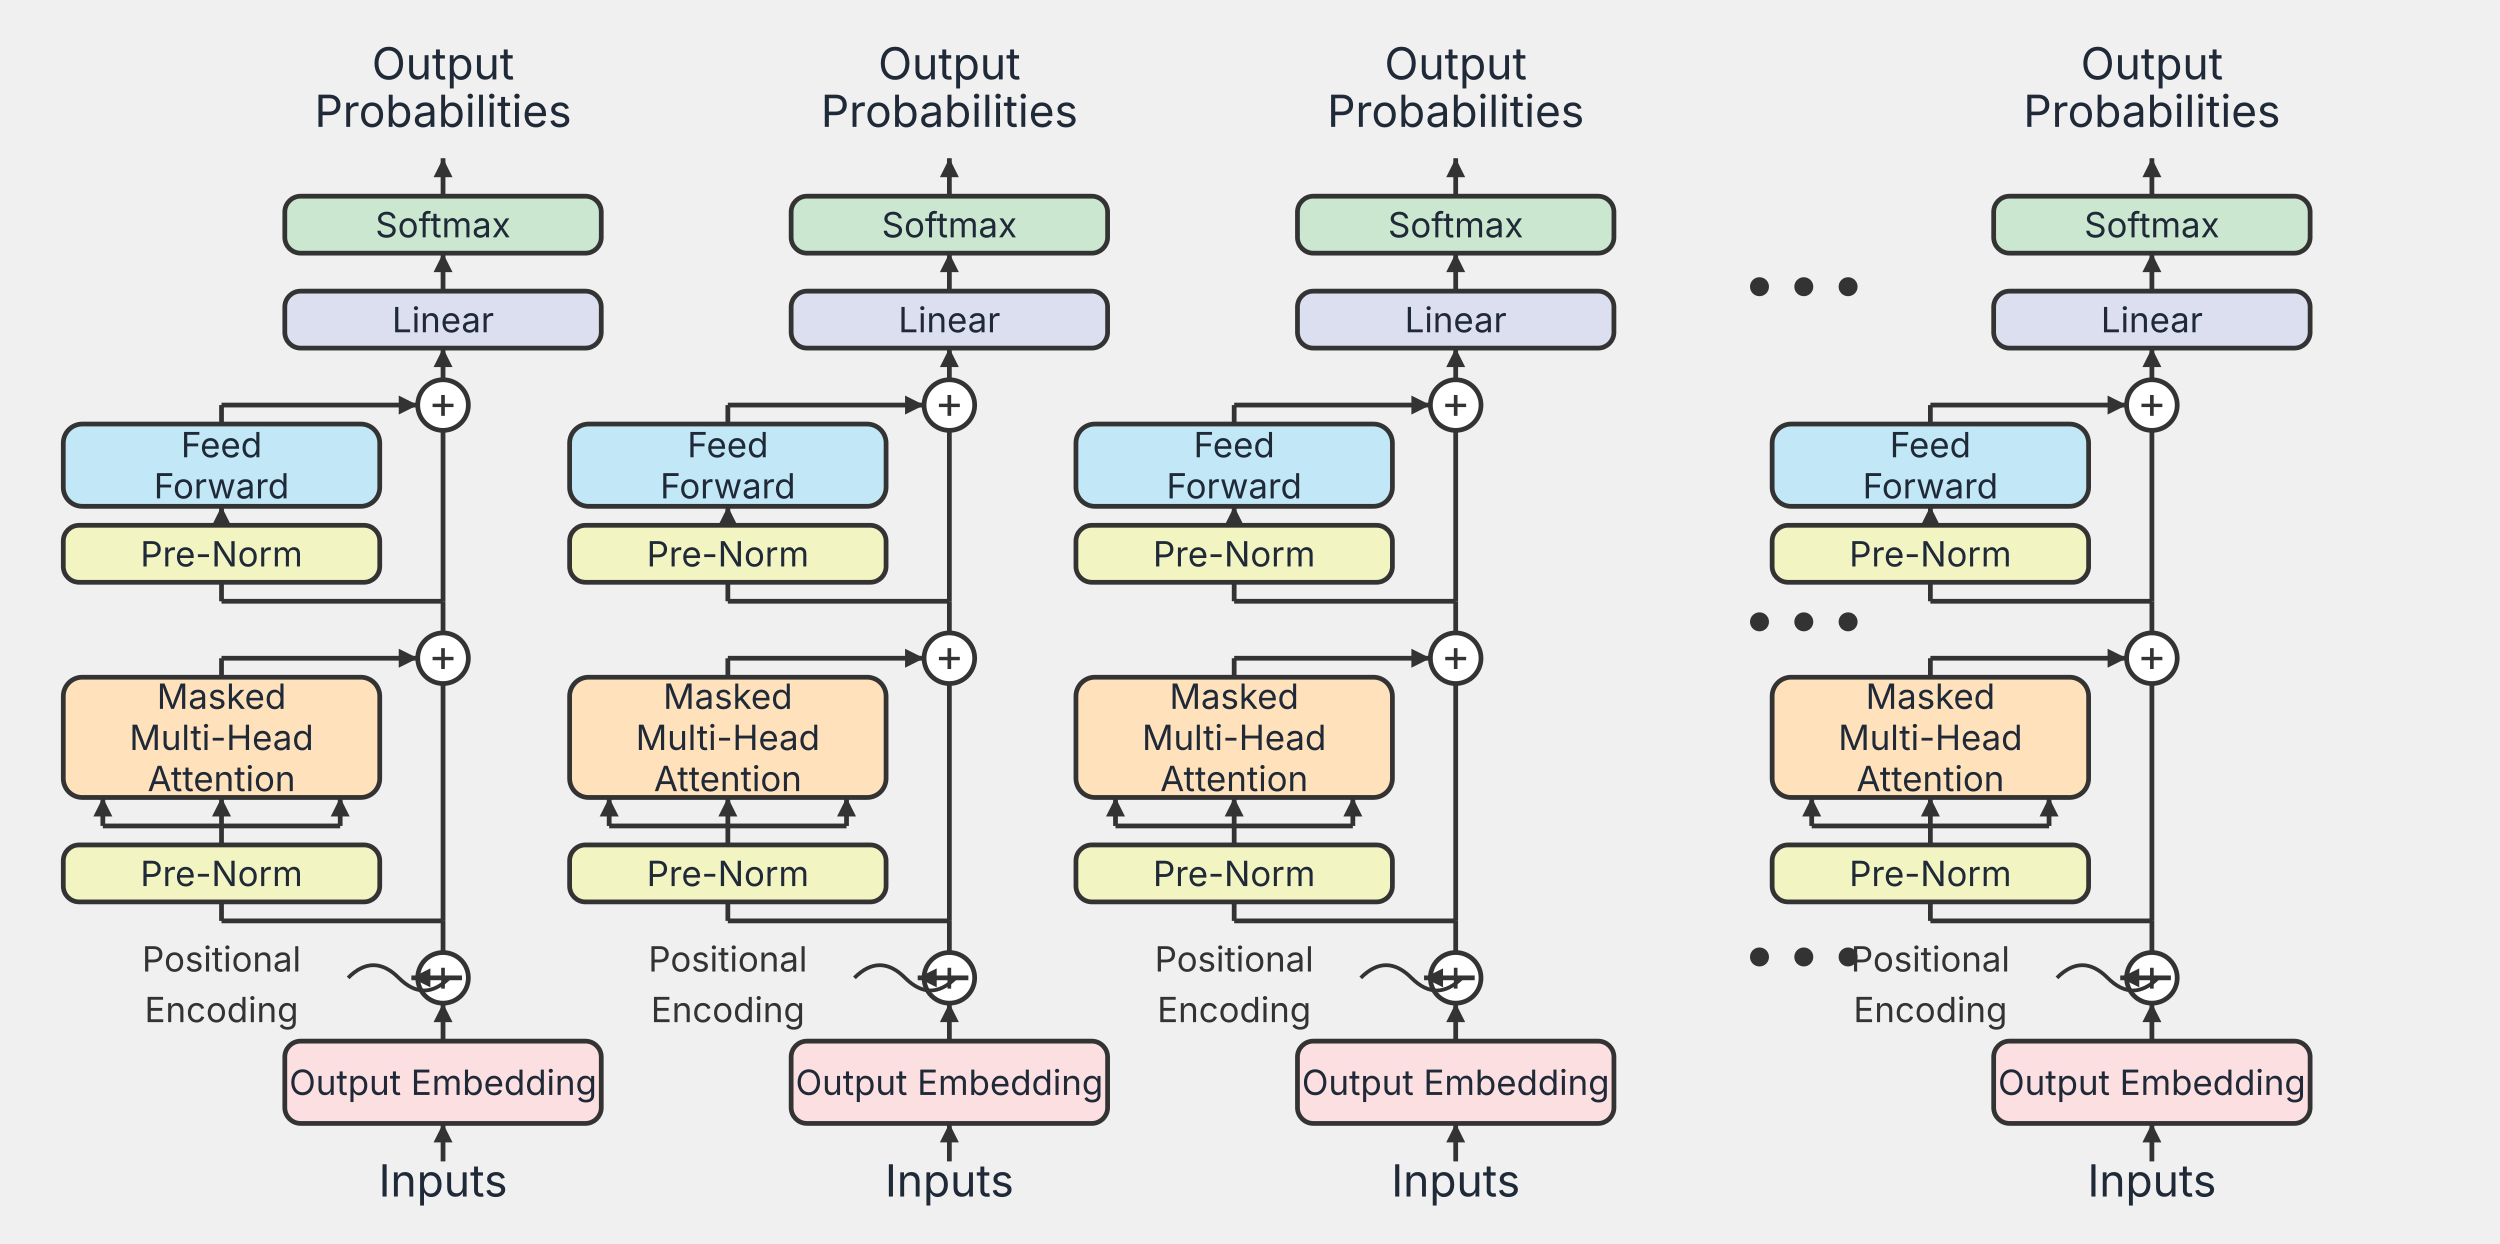
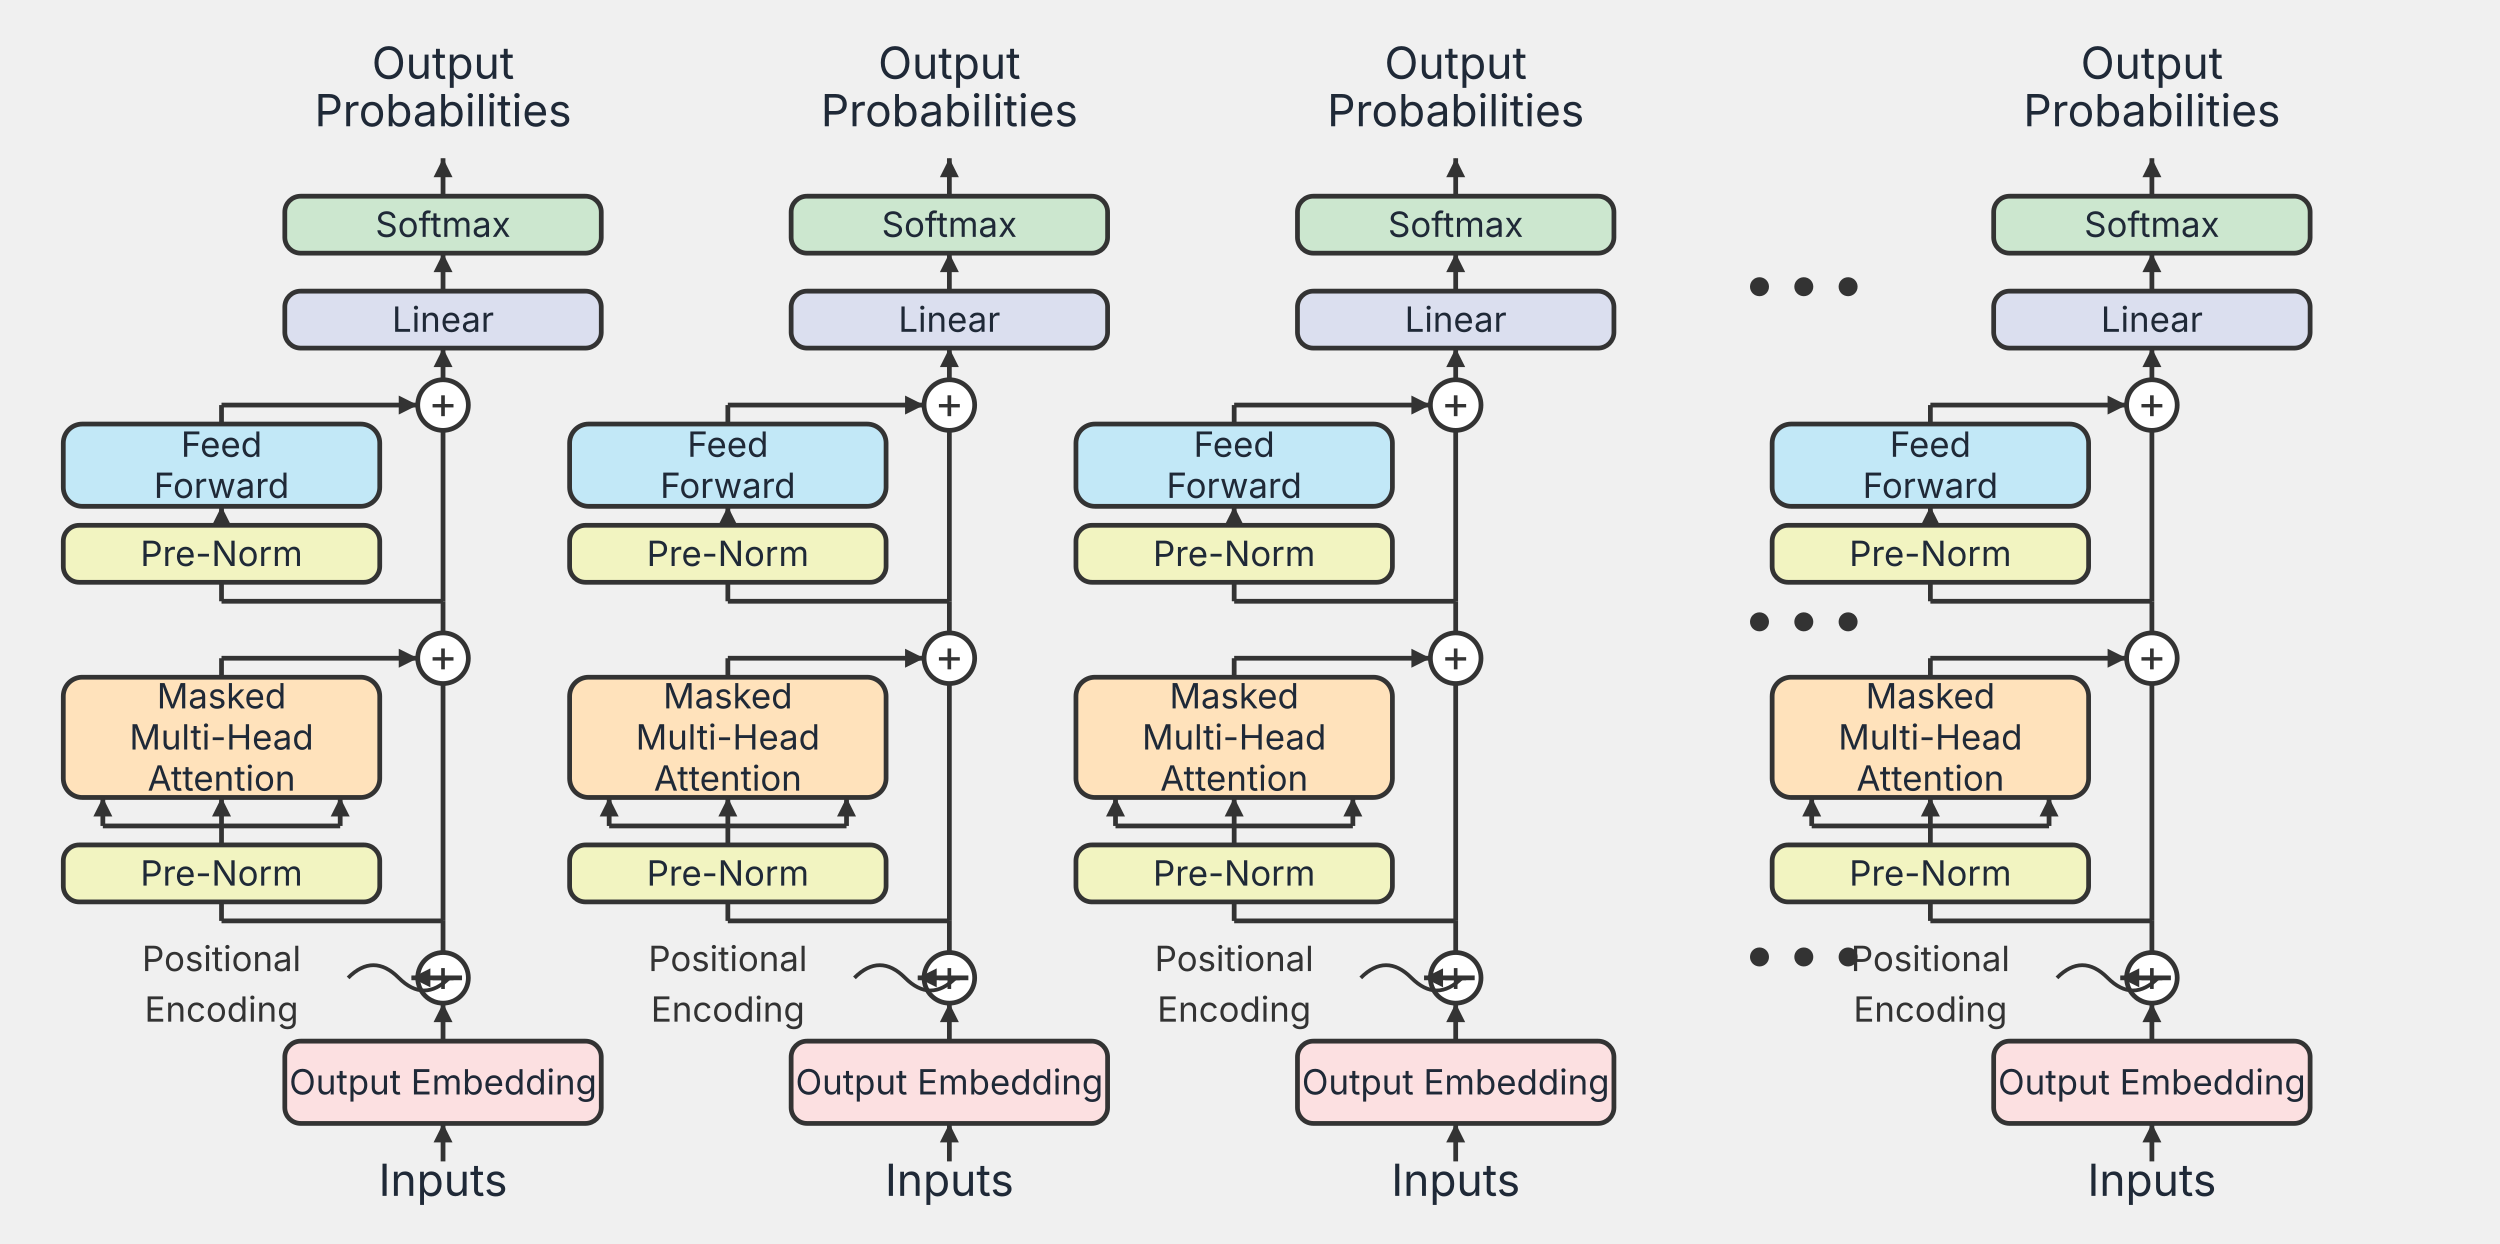
<svg xmlns="http://www.w3.org/2000/svg" baseProfile="full" height="393.0px" version="1.1" viewBox="0 0 790 393.0" width="790px">
  <defs>
    <marker id="arrowhead" markerHeight="4" markerWidth="4" orient="auto" refX="4" refY="2.0">
      <polygon fill="#374151" points="0,0 4,2.0 0,4" />
    </marker>
    <marker id="arrowhead_333333" markerHeight="4" markerWidth="4" orient="auto" refX="4" refY="2.0">
      <polygon fill="#333333" points="0,0 4,2.0 0,4" />
    </marker>
  </defs>
-   <text dominant-baseline="central" fill="#1F2937" font-family="Inter, Segoe UI, Helvetica, Arial, sans-serif" font-size="14px" text-anchor="middle" x="140" y="20">Output</text>
-   <text dominant-baseline="central" fill="#1F2937" font-family="Inter, Segoe UI, Helvetica, Arial, sans-serif" font-size="14px" text-anchor="middle" x="140" y="35">Probabilities</text>
+   <text dy="0.35em" fill="#1F2937" font-family="Inter, Segoe UI, Helvetica, Arial, sans-serif" font-size="14px" text-anchor="middle" x="140" y="20">Output</text>
+   <text dy="0.35em" fill="#1F2937" font-family="Inter, Segoe UI, Helvetica, Arial, sans-serif" font-size="14px" text-anchor="middle" x="140" y="35">Probabilities</text>
  <line marker-end="url(#arrowhead_333333)" stroke="#333333" stroke-width="1.5" x1="140" x2="140" y1="62" y2="50" />
  <rect fill="#cce7cf" height="18" rx="5" ry="5" stroke="#333333" stroke-width="1.5" width="100" x="90.0" y="62" />
-   <text dominant-baseline="central" fill="#1F2937" font-family="Inter, Segoe UI, Helvetica, Arial, sans-serif" font-size="11px" text-anchor="middle" x="140.0" y="71.0">Softmax</text>
+   <text dy="0.35em" fill="#1F2937" font-family="Inter, Segoe UI, Helvetica, Arial, sans-serif" font-size="11px" text-anchor="middle" x="140.0" y="71.0">Softmax</text>
  <line marker-end="url(#arrowhead_333333)" stroke="#333333" stroke-width="1.5" x1="140" x2="140" y1="92" y2="80" />
  <rect fill="#dbdfef" height="18" rx="5" ry="5" stroke="#333333" stroke-width="1.5" width="100" x="90.0" y="92" />
-   <text dominant-baseline="central" fill="#1F2937" font-family="Inter, Segoe UI, Helvetica, Arial, sans-serif" font-size="11px" text-anchor="middle" x="140.0" y="101.0">Linear</text>
+   <text dy="0.35em" fill="#1F2937" font-family="Inter, Segoe UI, Helvetica, Arial, sans-serif" font-size="11px" text-anchor="middle" x="140.0" y="101.0">Linear</text>
  <line marker-end="url(#arrowhead_333333)" stroke="#333333" stroke-width="1.5" x1="140" x2="140" y1="120" y2="110" />
  <circle cx="140" cy="128" fill="white" r="8" stroke="#333333" stroke-width="1.5" />
-   <text dominant-baseline="central" fill="#333333" font-family="Inter, Segoe UI, Helvetica, Arial, sans-serif" font-size="14px" text-anchor="middle" x="140" y="127">+</text>
+   <text dy="0.3em" fill="#333333" font-family="Inter, Segoe UI, Helvetica, Arial, sans-serif" font-size="14px" text-anchor="middle" x="140" y="128">+</text>
  <rect fill="#c2e8f7" height="26" rx="6" ry="6" stroke="#333333" stroke-width="1.5" width="100" x="20.0" y="134" />
-   <text dominant-baseline="central" fill="#1F2937" font-family="Inter, Segoe UI, Helvetica, Arial, sans-serif" font-size="11px" text-anchor="middle" x="70" y="140.5">Feed</text>
-   <text dominant-baseline="central" fill="#1F2937" font-family="Inter, Segoe UI, Helvetica, Arial, sans-serif" font-size="11px" text-anchor="middle" x="70" y="153.5">Forward</text>
+   <text dy="0.35em" fill="#1F2937" font-family="Inter, Segoe UI, Helvetica, Arial, sans-serif" font-size="11px" text-anchor="middle" x="70" y="140.5">Feed</text>
+   <text dy="0.35em" fill="#1F2937" font-family="Inter, Segoe UI, Helvetica, Arial, sans-serif" font-size="11px" text-anchor="middle" x="70" y="153.5">Forward</text>
  <line stroke="#333333" stroke-width="1.5" x1="70" x2="70" y1="134" y2="128" />
  <line marker-end="url(#arrowhead_333333)" stroke="#333333" stroke-width="1.5" x1="70" x2="132" y1="128" y2="128" />
  <rect fill="#f2f4c1" height="18" rx="5" ry="5" stroke="#333333" stroke-width="1.5" width="100" x="20.0" y="166" />
-   <text dominant-baseline="central" fill="#1F2937" font-family="Inter, Segoe UI, Helvetica, Arial, sans-serif" font-size="11px" text-anchor="middle" x="70.0" y="175.0">Pre-Norm</text>
+   <text dy="0.35em" fill="#1F2937" font-family="Inter, Segoe UI, Helvetica, Arial, sans-serif" font-size="11px" text-anchor="middle" x="70.0" y="175.0">Pre-Norm</text>
  <line marker-end="url(#arrowhead_333333)" stroke="#333333" stroke-width="1.5" x1="70" x2="70" y1="166" y2="160" />
  <line stroke="#333333" stroke-width="1.5" x1="140" x2="140" y1="136" y2="190" />
  <line stroke="#333333" stroke-width="1.5" x1="70" x2="140" y1="190" y2="190" />
  <line stroke="#333333" stroke-width="1.5" x1="70" x2="70" y1="190" y2="184" />
  <line stroke="#333333" stroke-width="1.5" x1="140" x2="140" y1="190" y2="200" />
  <circle cx="140" cy="208" fill="white" r="8" stroke="#333333" stroke-width="1.5" />
-   <text dominant-baseline="central" fill="#333333" font-family="Inter, Segoe UI, Helvetica, Arial, sans-serif" font-size="14px" text-anchor="middle" x="140" y="207">+</text>
+   <text dy="0.3em" fill="#333333" font-family="Inter, Segoe UI, Helvetica, Arial, sans-serif" font-size="14px" text-anchor="middle" x="140" y="208">+</text>
  <rect fill="#ffe2bb" height="38" rx="6" ry="6" stroke="#333333" stroke-width="1.5" width="100" x="20.0" y="214" />
-   <text dominant-baseline="central" fill="#1F2937" font-family="Inter, Segoe UI, Helvetica, Arial, sans-serif" font-size="11px" text-anchor="middle" x="70" y="220.0">Masked</text>
-   <text dominant-baseline="central" fill="#1F2937" font-family="Inter, Segoe UI, Helvetica, Arial, sans-serif" font-size="11px" text-anchor="middle" x="70" y="233.0">Multi-Head</text>
-   <text dominant-baseline="central" fill="#1F2937" font-family="Inter, Segoe UI, Helvetica, Arial, sans-serif" font-size="11px" text-anchor="middle" x="70" y="246.0">Attention</text>
+   <text dy="0.35em" fill="#1F2937" font-family="Inter, Segoe UI, Helvetica, Arial, sans-serif" font-size="11px" text-anchor="middle" x="70" y="220.0">Masked</text>
+   <text dy="0.35em" fill="#1F2937" font-family="Inter, Segoe UI, Helvetica, Arial, sans-serif" font-size="11px" text-anchor="middle" x="70" y="233.0">Multi-Head</text>
+   <text dy="0.35em" fill="#1F2937" font-family="Inter, Segoe UI, Helvetica, Arial, sans-serif" font-size="11px" text-anchor="middle" x="70" y="246.0">Attention</text>
  <line stroke="#333333" stroke-width="1.5" x1="70" x2="70" y1="214" y2="208" />
  <line marker-end="url(#arrowhead_333333)" stroke="#333333" stroke-width="1.5" x1="70" x2="132" y1="208" y2="208" />
  <line stroke="#333333" stroke-width="1.5" x1="70" x2="32.5" y1="261.0" y2="261.0" />
  <line stroke="#333333" stroke-width="1.5" x1="70" x2="107.5" y1="261.0" y2="261.0" />
  <line marker-end="url(#arrowhead_333333)" stroke="#333333" stroke-width="1.5" x1="32.5" x2="32.5" y1="261.0" y2="252" />
  <line marker-end="url(#arrowhead_333333)" stroke="#333333" stroke-width="1.5" x1="107.5" x2="107.5" y1="261.0" y2="252" />
  <rect fill="#f2f4c1" height="18" rx="5" ry="5" stroke="#333333" stroke-width="1.5" width="100" x="20.0" y="267.0" />
-   <text dominant-baseline="central" fill="#1F2937" font-family="Inter, Segoe UI, Helvetica, Arial, sans-serif" font-size="11px" text-anchor="middle" x="70.0" y="276.0">Pre-Norm</text>
+   <text dy="0.35em" fill="#1F2937" font-family="Inter, Segoe UI, Helvetica, Arial, sans-serif" font-size="11px" text-anchor="middle" x="70.0" y="276.0">Pre-Norm</text>
  <line marker-end="url(#arrowhead_333333)" stroke="#333333" stroke-width="1.5" x1="70" x2="70" y1="267.0" y2="252" />
  <line stroke="#333333" stroke-width="1.5" x1="140" x2="140" y1="216" y2="291.0" />
  <line stroke="#333333" stroke-width="1.5" x1="70" x2="140" y1="291.0" y2="291.0" />
  <line stroke="#333333" stroke-width="1.5" x1="70" x2="70" y1="291.0" y2="285.0" />
  <line stroke="#333333" stroke-width="1.5" x1="140" x2="140" y1="291.0" y2="309.0" />
  <circle cx="140" cy="309.0" fill="white" r="8" stroke="#333333" stroke-width="1.5" />
-   <text dominant-baseline="central" fill="#333333" font-family="Inter, Segoe UI, Helvetica, Arial, sans-serif" font-size="14px" text-anchor="middle" x="140" y="308.0">+</text>
-   <text dominant-baseline="central" fill="#333333" font-family="Inter, Segoe UI, Helvetica, Arial, sans-serif" font-size="11px" text-anchor="middle" x="70" y="303.0">Positional</text>
-   <text dominant-baseline="central" fill="#333333" font-family="Inter, Segoe UI, Helvetica, Arial, sans-serif" font-size="11px" text-anchor="middle" x="70" y="319.0">Encoding</text>
+   <text dy="0.3em" fill="#333333" font-family="Inter, Segoe UI, Helvetica, Arial, sans-serif" font-size="14px" text-anchor="middle" x="140" y="309.0">+</text>
+   <text dy="0.35em" fill="#333333" font-family="Inter, Segoe UI, Helvetica, Arial, sans-serif" font-size="11px" text-anchor="middle" x="70" y="303.0">Positional</text>
+   <text dy="0.35em" fill="#333333" font-family="Inter, Segoe UI, Helvetica, Arial, sans-serif" font-size="11px" text-anchor="middle" x="70" y="319.0">Encoding</text>
  <path d="M110,309.0 q8,-8 16,0 q8,8 16,0" fill="none" stroke="#333333" stroke-width="1.2" />
  <line marker-end="url(#arrowhead_333333)" stroke="#333333" stroke-width="1.5" x1="146" x2="130" y1="309.0" y2="309.0" />
  <line marker-end="url(#arrowhead_333333)" stroke="#333333" stroke-width="1.5" x1="140" x2="140" y1="329.0" y2="317.0" />
  <rect fill="#fce0e1" height="26" rx="5" ry="5" stroke="#333333" stroke-width="1.5" width="100" x="90.0" y="329.0" />
-   <text dominant-baseline="central" fill="#1F2937" font-family="Inter, Segoe UI, Helvetica, Arial, sans-serif" font-size="11px" text-anchor="middle" x="140.0" y="342.0">Output Embedding</text>
+   <text dy="0.35em" fill="#1F2937" font-family="Inter, Segoe UI, Helvetica, Arial, sans-serif" font-size="11px" text-anchor="middle" x="140.0" y="342.0">Output Embedding</text>
  <line marker-end="url(#arrowhead_333333)" stroke="#333333" stroke-width="1.5" x1="140" x2="140" y1="367.0" y2="355.0" />
-   <text dominant-baseline="central" fill="#1F2937" font-family="Inter, Segoe UI, Helvetica, Arial, sans-serif" font-size="14px" text-anchor="middle" x="140" y="373.0">Inputs</text>
-   <text dominant-baseline="central" fill="#1F2937" font-family="Inter, Segoe UI, Helvetica, Arial, sans-serif" font-size="14px" text-anchor="middle" x="300" y="20">Output</text>
-   <text dominant-baseline="central" fill="#1F2937" font-family="Inter, Segoe UI, Helvetica, Arial, sans-serif" font-size="14px" text-anchor="middle" x="300" y="35">Probabilities</text>
+   <text dy="0.35em" fill="#1F2937" font-family="Inter, Segoe UI, Helvetica, Arial, sans-serif" font-size="14px" text-anchor="middle" x="140" y="373.0">Inputs</text>
+   <text dy="0.35em" fill="#1F2937" font-family="Inter, Segoe UI, Helvetica, Arial, sans-serif" font-size="14px" text-anchor="middle" x="300" y="20">Output</text>
+   <text dy="0.35em" fill="#1F2937" font-family="Inter, Segoe UI, Helvetica, Arial, sans-serif" font-size="14px" text-anchor="middle" x="300" y="35">Probabilities</text>
  <line marker-end="url(#arrowhead_333333)" stroke="#333333" stroke-width="1.5" x1="300" x2="300" y1="62" y2="50" />
  <rect fill="#cce7cf" height="18" rx="5" ry="5" stroke="#333333" stroke-width="1.5" width="100" x="250.0" y="62" />
-   <text dominant-baseline="central" fill="#1F2937" font-family="Inter, Segoe UI, Helvetica, Arial, sans-serif" font-size="11px" text-anchor="middle" x="300.0" y="71.0">Softmax</text>
+   <text dy="0.35em" fill="#1F2937" font-family="Inter, Segoe UI, Helvetica, Arial, sans-serif" font-size="11px" text-anchor="middle" x="300.0" y="71.0">Softmax</text>
  <line marker-end="url(#arrowhead_333333)" stroke="#333333" stroke-width="1.5" x1="300" x2="300" y1="92" y2="80" />
  <rect fill="#dbdfef" height="18" rx="5" ry="5" stroke="#333333" stroke-width="1.5" width="100" x="250.0" y="92" />
-   <text dominant-baseline="central" fill="#1F2937" font-family="Inter, Segoe UI, Helvetica, Arial, sans-serif" font-size="11px" text-anchor="middle" x="300.0" y="101.0">Linear</text>
+   <text dy="0.35em" fill="#1F2937" font-family="Inter, Segoe UI, Helvetica, Arial, sans-serif" font-size="11px" text-anchor="middle" x="300.0" y="101.0">Linear</text>
  <line marker-end="url(#arrowhead_333333)" stroke="#333333" stroke-width="1.5" x1="300" x2="300" y1="120" y2="110" />
  <circle cx="300" cy="128" fill="white" r="8" stroke="#333333" stroke-width="1.5" />
-   <text dominant-baseline="central" fill="#333333" font-family="Inter, Segoe UI, Helvetica, Arial, sans-serif" font-size="14px" text-anchor="middle" x="300" y="127">+</text>
+   <text dy="0.3em" fill="#333333" font-family="Inter, Segoe UI, Helvetica, Arial, sans-serif" font-size="14px" text-anchor="middle" x="300" y="128">+</text>
  <rect fill="#c2e8f7" height="26" rx="6" ry="6" stroke="#333333" stroke-width="1.5" width="100" x="180.0" y="134" />
-   <text dominant-baseline="central" fill="#1F2937" font-family="Inter, Segoe UI, Helvetica, Arial, sans-serif" font-size="11px" text-anchor="middle" x="230" y="140.5">Feed</text>
-   <text dominant-baseline="central" fill="#1F2937" font-family="Inter, Segoe UI, Helvetica, Arial, sans-serif" font-size="11px" text-anchor="middle" x="230" y="153.5">Forward</text>
+   <text dy="0.35em" fill="#1F2937" font-family="Inter, Segoe UI, Helvetica, Arial, sans-serif" font-size="11px" text-anchor="middle" x="230" y="140.5">Feed</text>
+   <text dy="0.35em" fill="#1F2937" font-family="Inter, Segoe UI, Helvetica, Arial, sans-serif" font-size="11px" text-anchor="middle" x="230" y="153.5">Forward</text>
  <line stroke="#333333" stroke-width="1.5" x1="230" x2="230" y1="134" y2="128" />
  <line marker-end="url(#arrowhead_333333)" stroke="#333333" stroke-width="1.5" x1="230" x2="292" y1="128" y2="128" />
  <rect fill="#f2f4c1" height="18" rx="5" ry="5" stroke="#333333" stroke-width="1.5" width="100" x="180.0" y="166" />
-   <text dominant-baseline="central" fill="#1F2937" font-family="Inter, Segoe UI, Helvetica, Arial, sans-serif" font-size="11px" text-anchor="middle" x="230.0" y="175.0">Pre-Norm</text>
+   <text dy="0.35em" fill="#1F2937" font-family="Inter, Segoe UI, Helvetica, Arial, sans-serif" font-size="11px" text-anchor="middle" x="230.0" y="175.0">Pre-Norm</text>
  <line marker-end="url(#arrowhead_333333)" stroke="#333333" stroke-width="1.5" x1="230" x2="230" y1="166" y2="160" />
  <line stroke="#333333" stroke-width="1.5" x1="300" x2="300" y1="136" y2="190" />
  <line stroke="#333333" stroke-width="1.5" x1="230" x2="300" y1="190" y2="190" />
  <line stroke="#333333" stroke-width="1.5" x1="230" x2="230" y1="190" y2="184" />
  <line stroke="#333333" stroke-width="1.5" x1="300" x2="300" y1="190" y2="200" />
  <circle cx="300" cy="208" fill="white" r="8" stroke="#333333" stroke-width="1.5" />
-   <text dominant-baseline="central" fill="#333333" font-family="Inter, Segoe UI, Helvetica, Arial, sans-serif" font-size="14px" text-anchor="middle" x="300" y="207">+</text>
+   <text dy="0.3em" fill="#333333" font-family="Inter, Segoe UI, Helvetica, Arial, sans-serif" font-size="14px" text-anchor="middle" x="300" y="208">+</text>
  <rect fill="#ffe2bb" height="38" rx="6" ry="6" stroke="#333333" stroke-width="1.5" width="100" x="180.0" y="214" />
-   <text dominant-baseline="central" fill="#1F2937" font-family="Inter, Segoe UI, Helvetica, Arial, sans-serif" font-size="11px" text-anchor="middle" x="230" y="220.0">Masked</text>
-   <text dominant-baseline="central" fill="#1F2937" font-family="Inter, Segoe UI, Helvetica, Arial, sans-serif" font-size="11px" text-anchor="middle" x="230" y="233.0">Multi-Head</text>
-   <text dominant-baseline="central" fill="#1F2937" font-family="Inter, Segoe UI, Helvetica, Arial, sans-serif" font-size="11px" text-anchor="middle" x="230" y="246.0">Attention</text>
+   <text dy="0.35em" fill="#1F2937" font-family="Inter, Segoe UI, Helvetica, Arial, sans-serif" font-size="11px" text-anchor="middle" x="230" y="220.0">Masked</text>
+   <text dy="0.35em" fill="#1F2937" font-family="Inter, Segoe UI, Helvetica, Arial, sans-serif" font-size="11px" text-anchor="middle" x="230" y="233.0">Multi-Head</text>
+   <text dy="0.35em" fill="#1F2937" font-family="Inter, Segoe UI, Helvetica, Arial, sans-serif" font-size="11px" text-anchor="middle" x="230" y="246.0">Attention</text>
  <line stroke="#333333" stroke-width="1.5" x1="230" x2="230" y1="214" y2="208" />
  <line marker-end="url(#arrowhead_333333)" stroke="#333333" stroke-width="1.5" x1="230" x2="292" y1="208" y2="208" />
  <line stroke="#333333" stroke-width="1.5" x1="230" x2="192.5" y1="261.0" y2="261.0" />
  <line stroke="#333333" stroke-width="1.5" x1="230" x2="267.5" y1="261.0" y2="261.0" />
  <line marker-end="url(#arrowhead_333333)" stroke="#333333" stroke-width="1.5" x1="192.5" x2="192.5" y1="261.0" y2="252" />
  <line marker-end="url(#arrowhead_333333)" stroke="#333333" stroke-width="1.5" x1="267.5" x2="267.5" y1="261.0" y2="252" />
  <rect fill="#f2f4c1" height="18" rx="5" ry="5" stroke="#333333" stroke-width="1.5" width="100" x="180.0" y="267.0" />
-   <text dominant-baseline="central" fill="#1F2937" font-family="Inter, Segoe UI, Helvetica, Arial, sans-serif" font-size="11px" text-anchor="middle" x="230.0" y="276.0">Pre-Norm</text>
+   <text dy="0.35em" fill="#1F2937" font-family="Inter, Segoe UI, Helvetica, Arial, sans-serif" font-size="11px" text-anchor="middle" x="230.0" y="276.0">Pre-Norm</text>
  <line marker-end="url(#arrowhead_333333)" stroke="#333333" stroke-width="1.5" x1="230" x2="230" y1="267.0" y2="252" />
  <line stroke="#333333" stroke-width="1.5" x1="300" x2="300" y1="216" y2="291.0" />
  <line stroke="#333333" stroke-width="1.5" x1="230" x2="300" y1="291.0" y2="291.0" />
  <line stroke="#333333" stroke-width="1.5" x1="230" x2="230" y1="291.0" y2="285.0" />
  <line stroke="#333333" stroke-width="1.5" x1="300" x2="300" y1="291.0" y2="309.0" />
  <circle cx="300" cy="309.0" fill="white" r="8" stroke="#333333" stroke-width="1.5" />
-   <text dominant-baseline="central" fill="#333333" font-family="Inter, Segoe UI, Helvetica, Arial, sans-serif" font-size="14px" text-anchor="middle" x="300" y="308.0">+</text>
-   <text dominant-baseline="central" fill="#333333" font-family="Inter, Segoe UI, Helvetica, Arial, sans-serif" font-size="11px" text-anchor="middle" x="230" y="303.0">Positional</text>
-   <text dominant-baseline="central" fill="#333333" font-family="Inter, Segoe UI, Helvetica, Arial, sans-serif" font-size="11px" text-anchor="middle" x="230" y="319.0">Encoding</text>
+   <text dy="0.3em" fill="#333333" font-family="Inter, Segoe UI, Helvetica, Arial, sans-serif" font-size="14px" text-anchor="middle" x="300" y="309.0">+</text>
+   <text dy="0.35em" fill="#333333" font-family="Inter, Segoe UI, Helvetica, Arial, sans-serif" font-size="11px" text-anchor="middle" x="230" y="303.0">Positional</text>
+   <text dy="0.35em" fill="#333333" font-family="Inter, Segoe UI, Helvetica, Arial, sans-serif" font-size="11px" text-anchor="middle" x="230" y="319.0">Encoding</text>
  <path d="M270,309.0 q8,-8 16,0 q8,8 16,0" fill="none" stroke="#333333" stroke-width="1.2" />
  <line marker-end="url(#arrowhead_333333)" stroke="#333333" stroke-width="1.5" x1="306" x2="290" y1="309.0" y2="309.0" />
  <line marker-end="url(#arrowhead_333333)" stroke="#333333" stroke-width="1.5" x1="300" x2="300" y1="329.0" y2="317.0" />
  <rect fill="#fce0e1" height="26" rx="5" ry="5" stroke="#333333" stroke-width="1.5" width="100" x="250.0" y="329.0" />
-   <text dominant-baseline="central" fill="#1F2937" font-family="Inter, Segoe UI, Helvetica, Arial, sans-serif" font-size="11px" text-anchor="middle" x="300.0" y="342.0">Output Embedding</text>
+   <text dy="0.35em" fill="#1F2937" font-family="Inter, Segoe UI, Helvetica, Arial, sans-serif" font-size="11px" text-anchor="middle" x="300.0" y="342.0">Output Embedding</text>
  <line marker-end="url(#arrowhead_333333)" stroke="#333333" stroke-width="1.5" x1="300" x2="300" y1="367.0" y2="355.0" />
-   <text dominant-baseline="central" fill="#1F2937" font-family="Inter, Segoe UI, Helvetica, Arial, sans-serif" font-size="14px" text-anchor="middle" x="300" y="373.0">Inputs</text>
-   <text dominant-baseline="central" fill="#1F2937" font-family="Inter, Segoe UI, Helvetica, Arial, sans-serif" font-size="14px" text-anchor="middle" x="460" y="20">Output</text>
-   <text dominant-baseline="central" fill="#1F2937" font-family="Inter, Segoe UI, Helvetica, Arial, sans-serif" font-size="14px" text-anchor="middle" x="460" y="35">Probabilities</text>
+   <text dy="0.35em" fill="#1F2937" font-family="Inter, Segoe UI, Helvetica, Arial, sans-serif" font-size="14px" text-anchor="middle" x="300" y="373.0">Inputs</text>
+   <text dy="0.35em" fill="#1F2937" font-family="Inter, Segoe UI, Helvetica, Arial, sans-serif" font-size="14px" text-anchor="middle" x="460" y="20">Output</text>
+   <text dy="0.35em" fill="#1F2937" font-family="Inter, Segoe UI, Helvetica, Arial, sans-serif" font-size="14px" text-anchor="middle" x="460" y="35">Probabilities</text>
  <line marker-end="url(#arrowhead_333333)" stroke="#333333" stroke-width="1.5" x1="460" x2="460" y1="62" y2="50" />
  <rect fill="#cce7cf" height="18" rx="5" ry="5" stroke="#333333" stroke-width="1.5" width="100" x="410.0" y="62" />
-   <text dominant-baseline="central" fill="#1F2937" font-family="Inter, Segoe UI, Helvetica, Arial, sans-serif" font-size="11px" text-anchor="middle" x="460.0" y="71.0">Softmax</text>
+   <text dy="0.35em" fill="#1F2937" font-family="Inter, Segoe UI, Helvetica, Arial, sans-serif" font-size="11px" text-anchor="middle" x="460.0" y="71.0">Softmax</text>
  <line marker-end="url(#arrowhead_333333)" stroke="#333333" stroke-width="1.5" x1="460" x2="460" y1="92" y2="80" />
  <rect fill="#dbdfef" height="18" rx="5" ry="5" stroke="#333333" stroke-width="1.5" width="100" x="410.0" y="92" />
-   <text dominant-baseline="central" fill="#1F2937" font-family="Inter, Segoe UI, Helvetica, Arial, sans-serif" font-size="11px" text-anchor="middle" x="460.0" y="101.0">Linear</text>
+   <text dy="0.35em" fill="#1F2937" font-family="Inter, Segoe UI, Helvetica, Arial, sans-serif" font-size="11px" text-anchor="middle" x="460.0" y="101.0">Linear</text>
  <line marker-end="url(#arrowhead_333333)" stroke="#333333" stroke-width="1.5" x1="460" x2="460" y1="120" y2="110" />
  <circle cx="460" cy="128" fill="white" r="8" stroke="#333333" stroke-width="1.5" />
-   <text dominant-baseline="central" fill="#333333" font-family="Inter, Segoe UI, Helvetica, Arial, sans-serif" font-size="14px" text-anchor="middle" x="460" y="127">+</text>
+   <text dy="0.3em" fill="#333333" font-family="Inter, Segoe UI, Helvetica, Arial, sans-serif" font-size="14px" text-anchor="middle" x="460" y="128">+</text>
  <rect fill="#c2e8f7" height="26" rx="6" ry="6" stroke="#333333" stroke-width="1.5" width="100" x="340.0" y="134" />
-   <text dominant-baseline="central" fill="#1F2937" font-family="Inter, Segoe UI, Helvetica, Arial, sans-serif" font-size="11px" text-anchor="middle" x="390" y="140.5">Feed</text>
-   <text dominant-baseline="central" fill="#1F2937" font-family="Inter, Segoe UI, Helvetica, Arial, sans-serif" font-size="11px" text-anchor="middle" x="390" y="153.5">Forward</text>
+   <text dy="0.35em" fill="#1F2937" font-family="Inter, Segoe UI, Helvetica, Arial, sans-serif" font-size="11px" text-anchor="middle" x="390" y="140.5">Feed</text>
+   <text dy="0.35em" fill="#1F2937" font-family="Inter, Segoe UI, Helvetica, Arial, sans-serif" font-size="11px" text-anchor="middle" x="390" y="153.5">Forward</text>
  <line stroke="#333333" stroke-width="1.5" x1="390" x2="390" y1="134" y2="128" />
  <line marker-end="url(#arrowhead_333333)" stroke="#333333" stroke-width="1.5" x1="390" x2="452" y1="128" y2="128" />
  <rect fill="#f2f4c1" height="18" rx="5" ry="5" stroke="#333333" stroke-width="1.5" width="100" x="340.0" y="166" />
-   <text dominant-baseline="central" fill="#1F2937" font-family="Inter, Segoe UI, Helvetica, Arial, sans-serif" font-size="11px" text-anchor="middle" x="390.0" y="175.0">Pre-Norm</text>
+   <text dy="0.35em" fill="#1F2937" font-family="Inter, Segoe UI, Helvetica, Arial, sans-serif" font-size="11px" text-anchor="middle" x="390.0" y="175.0">Pre-Norm</text>
  <line marker-end="url(#arrowhead_333333)" stroke="#333333" stroke-width="1.5" x1="390" x2="390" y1="166" y2="160" />
  <line stroke="#333333" stroke-width="1.5" x1="460" x2="460" y1="136" y2="190" />
  <line stroke="#333333" stroke-width="1.5" x1="390" x2="460" y1="190" y2="190" />
  <line stroke="#333333" stroke-width="1.5" x1="390" x2="390" y1="190" y2="184" />
  <line stroke="#333333" stroke-width="1.5" x1="460" x2="460" y1="190" y2="200" />
  <circle cx="460" cy="208" fill="white" r="8" stroke="#333333" stroke-width="1.5" />
-   <text dominant-baseline="central" fill="#333333" font-family="Inter, Segoe UI, Helvetica, Arial, sans-serif" font-size="14px" text-anchor="middle" x="460" y="207">+</text>
+   <text dy="0.3em" fill="#333333" font-family="Inter, Segoe UI, Helvetica, Arial, sans-serif" font-size="14px" text-anchor="middle" x="460" y="208">+</text>
  <rect fill="#ffe2bb" height="38" rx="6" ry="6" stroke="#333333" stroke-width="1.5" width="100" x="340.0" y="214" />
-   <text dominant-baseline="central" fill="#1F2937" font-family="Inter, Segoe UI, Helvetica, Arial, sans-serif" font-size="11px" text-anchor="middle" x="390" y="220.0">Masked</text>
-   <text dominant-baseline="central" fill="#1F2937" font-family="Inter, Segoe UI, Helvetica, Arial, sans-serif" font-size="11px" text-anchor="middle" x="390" y="233.0">Multi-Head</text>
-   <text dominant-baseline="central" fill="#1F2937" font-family="Inter, Segoe UI, Helvetica, Arial, sans-serif" font-size="11px" text-anchor="middle" x="390" y="246.0">Attention</text>
+   <text dy="0.35em" fill="#1F2937" font-family="Inter, Segoe UI, Helvetica, Arial, sans-serif" font-size="11px" text-anchor="middle" x="390" y="220.0">Masked</text>
+   <text dy="0.35em" fill="#1F2937" font-family="Inter, Segoe UI, Helvetica, Arial, sans-serif" font-size="11px" text-anchor="middle" x="390" y="233.0">Multi-Head</text>
+   <text dy="0.35em" fill="#1F2937" font-family="Inter, Segoe UI, Helvetica, Arial, sans-serif" font-size="11px" text-anchor="middle" x="390" y="246.0">Attention</text>
  <line stroke="#333333" stroke-width="1.5" x1="390" x2="390" y1="214" y2="208" />
  <line marker-end="url(#arrowhead_333333)" stroke="#333333" stroke-width="1.5" x1="390" x2="452" y1="208" y2="208" />
  <line stroke="#333333" stroke-width="1.5" x1="390" x2="352.5" y1="261.0" y2="261.0" />
  <line stroke="#333333" stroke-width="1.5" x1="390" x2="427.5" y1="261.0" y2="261.0" />
  <line marker-end="url(#arrowhead_333333)" stroke="#333333" stroke-width="1.5" x1="352.5" x2="352.5" y1="261.0" y2="252" />
  <line marker-end="url(#arrowhead_333333)" stroke="#333333" stroke-width="1.5" x1="427.5" x2="427.5" y1="261.0" y2="252" />
  <rect fill="#f2f4c1" height="18" rx="5" ry="5" stroke="#333333" stroke-width="1.5" width="100" x="340.0" y="267.0" />
-   <text dominant-baseline="central" fill="#1F2937" font-family="Inter, Segoe UI, Helvetica, Arial, sans-serif" font-size="11px" text-anchor="middle" x="390.0" y="276.0">Pre-Norm</text>
+   <text dy="0.35em" fill="#1F2937" font-family="Inter, Segoe UI, Helvetica, Arial, sans-serif" font-size="11px" text-anchor="middle" x="390.0" y="276.0">Pre-Norm</text>
  <line marker-end="url(#arrowhead_333333)" stroke="#333333" stroke-width="1.5" x1="390" x2="390" y1="267.0" y2="252" />
  <line stroke="#333333" stroke-width="1.5" x1="460" x2="460" y1="216" y2="291.0" />
  <line stroke="#333333" stroke-width="1.5" x1="390" x2="460" y1="291.0" y2="291.0" />
  <line stroke="#333333" stroke-width="1.5" x1="390" x2="390" y1="291.0" y2="285.0" />
  <line stroke="#333333" stroke-width="1.5" x1="460" x2="460" y1="291.0" y2="309.0" />
  <circle cx="460" cy="309.0" fill="white" r="8" stroke="#333333" stroke-width="1.5" />
-   <text dominant-baseline="central" fill="#333333" font-family="Inter, Segoe UI, Helvetica, Arial, sans-serif" font-size="14px" text-anchor="middle" x="460" y="308.0">+</text>
-   <text dominant-baseline="central" fill="#333333" font-family="Inter, Segoe UI, Helvetica, Arial, sans-serif" font-size="11px" text-anchor="middle" x="390" y="303.0">Positional</text>
-   <text dominant-baseline="central" fill="#333333" font-family="Inter, Segoe UI, Helvetica, Arial, sans-serif" font-size="11px" text-anchor="middle" x="390" y="319.0">Encoding</text>
+   <text dy="0.3em" fill="#333333" font-family="Inter, Segoe UI, Helvetica, Arial, sans-serif" font-size="14px" text-anchor="middle" x="460" y="309.0">+</text>
+   <text dy="0.35em" fill="#333333" font-family="Inter, Segoe UI, Helvetica, Arial, sans-serif" font-size="11px" text-anchor="middle" x="390" y="303.0">Positional</text>
+   <text dy="0.35em" fill="#333333" font-family="Inter, Segoe UI, Helvetica, Arial, sans-serif" font-size="11px" text-anchor="middle" x="390" y="319.0">Encoding</text>
  <path d="M430,309.0 q8,-8 16,0 q8,8 16,0" fill="none" stroke="#333333" stroke-width="1.2" />
  <line marker-end="url(#arrowhead_333333)" stroke="#333333" stroke-width="1.5" x1="466" x2="450" y1="309.0" y2="309.0" />
  <line marker-end="url(#arrowhead_333333)" stroke="#333333" stroke-width="1.5" x1="460" x2="460" y1="329.0" y2="317.0" />
  <rect fill="#fce0e1" height="26" rx="5" ry="5" stroke="#333333" stroke-width="1.5" width="100" x="410.0" y="329.0" />
-   <text dominant-baseline="central" fill="#1F2937" font-family="Inter, Segoe UI, Helvetica, Arial, sans-serif" font-size="11px" text-anchor="middle" x="460.0" y="342.0">Output Embedding</text>
+   <text dy="0.35em" fill="#1F2937" font-family="Inter, Segoe UI, Helvetica, Arial, sans-serif" font-size="11px" text-anchor="middle" x="460.0" y="342.0">Output Embedding</text>
  <line marker-end="url(#arrowhead_333333)" stroke="#333333" stroke-width="1.5" x1="460" x2="460" y1="367.0" y2="355.0" />
-   <text dominant-baseline="central" fill="#1F2937" font-family="Inter, Segoe UI, Helvetica, Arial, sans-serif" font-size="14px" text-anchor="middle" x="460" y="373.0">Inputs</text>
-   <text dominant-baseline="central" fill="#1F2937" font-family="Inter, Segoe UI, Helvetica, Arial, sans-serif" font-size="14px" text-anchor="middle" x="680" y="20">Output</text>
-   <text dominant-baseline="central" fill="#1F2937" font-family="Inter, Segoe UI, Helvetica, Arial, sans-serif" font-size="14px" text-anchor="middle" x="680" y="35">Probabilities</text>
+   <text dy="0.35em" fill="#1F2937" font-family="Inter, Segoe UI, Helvetica, Arial, sans-serif" font-size="14px" text-anchor="middle" x="460" y="373.0">Inputs</text>
+   <text dy="0.35em" fill="#1F2937" font-family="Inter, Segoe UI, Helvetica, Arial, sans-serif" font-size="14px" text-anchor="middle" x="680" y="20">Output</text>
+   <text dy="0.35em" fill="#1F2937" font-family="Inter, Segoe UI, Helvetica, Arial, sans-serif" font-size="14px" text-anchor="middle" x="680" y="35">Probabilities</text>
  <line marker-end="url(#arrowhead_333333)" stroke="#333333" stroke-width="1.5" x1="680" x2="680" y1="62" y2="50" />
  <rect fill="#cce7cf" height="18" rx="5" ry="5" stroke="#333333" stroke-width="1.5" width="100" x="630.0" y="62" />
-   <text dominant-baseline="central" fill="#1F2937" font-family="Inter, Segoe UI, Helvetica, Arial, sans-serif" font-size="11px" text-anchor="middle" x="680.0" y="71.0">Softmax</text>
+   <text dy="0.35em" fill="#1F2937" font-family="Inter, Segoe UI, Helvetica, Arial, sans-serif" font-size="11px" text-anchor="middle" x="680.0" y="71.0">Softmax</text>
  <line marker-end="url(#arrowhead_333333)" stroke="#333333" stroke-width="1.5" x1="680" x2="680" y1="92" y2="80" />
  <rect fill="#dbdfef" height="18" rx="5" ry="5" stroke="#333333" stroke-width="1.5" width="100" x="630.0" y="92" />
-   <text dominant-baseline="central" fill="#1F2937" font-family="Inter, Segoe UI, Helvetica, Arial, sans-serif" font-size="11px" text-anchor="middle" x="680.0" y="101.0">Linear</text>
+   <text dy="0.35em" fill="#1F2937" font-family="Inter, Segoe UI, Helvetica, Arial, sans-serif" font-size="11px" text-anchor="middle" x="680.0" y="101.0">Linear</text>
  <line marker-end="url(#arrowhead_333333)" stroke="#333333" stroke-width="1.5" x1="680" x2="680" y1="120" y2="110" />
  <circle cx="680" cy="128" fill="white" r="8" stroke="#333333" stroke-width="1.5" />
-   <text dominant-baseline="central" fill="#333333" font-family="Inter, Segoe UI, Helvetica, Arial, sans-serif" font-size="14px" text-anchor="middle" x="680" y="127">+</text>
+   <text dy="0.3em" fill="#333333" font-family="Inter, Segoe UI, Helvetica, Arial, sans-serif" font-size="14px" text-anchor="middle" x="680" y="128">+</text>
  <rect fill="#c2e8f7" height="26" rx="6" ry="6" stroke="#333333" stroke-width="1.5" width="100" x="560.0" y="134" />
-   <text dominant-baseline="central" fill="#1F2937" font-family="Inter, Segoe UI, Helvetica, Arial, sans-serif" font-size="11px" text-anchor="middle" x="610" y="140.5">Feed</text>
-   <text dominant-baseline="central" fill="#1F2937" font-family="Inter, Segoe UI, Helvetica, Arial, sans-serif" font-size="11px" text-anchor="middle" x="610" y="153.5">Forward</text>
+   <text dy="0.35em" fill="#1F2937" font-family="Inter, Segoe UI, Helvetica, Arial, sans-serif" font-size="11px" text-anchor="middle" x="610" y="140.5">Feed</text>
+   <text dy="0.35em" fill="#1F2937" font-family="Inter, Segoe UI, Helvetica, Arial, sans-serif" font-size="11px" text-anchor="middle" x="610" y="153.5">Forward</text>
  <line stroke="#333333" stroke-width="1.5" x1="610" x2="610" y1="134" y2="128" />
  <line marker-end="url(#arrowhead_333333)" stroke="#333333" stroke-width="1.5" x1="610" x2="672" y1="128" y2="128" />
  <rect fill="#f2f4c1" height="18" rx="5" ry="5" stroke="#333333" stroke-width="1.5" width="100" x="560.0" y="166" />
-   <text dominant-baseline="central" fill="#1F2937" font-family="Inter, Segoe UI, Helvetica, Arial, sans-serif" font-size="11px" text-anchor="middle" x="610.0" y="175.0">Pre-Norm</text>
+   <text dy="0.35em" fill="#1F2937" font-family="Inter, Segoe UI, Helvetica, Arial, sans-serif" font-size="11px" text-anchor="middle" x="610.0" y="175.0">Pre-Norm</text>
  <line marker-end="url(#arrowhead_333333)" stroke="#333333" stroke-width="1.5" x1="610" x2="610" y1="166" y2="160" />
  <line stroke="#333333" stroke-width="1.5" x1="680" x2="680" y1="136" y2="190" />
  <line stroke="#333333" stroke-width="1.5" x1="610" x2="680" y1="190" y2="190" />
  <line stroke="#333333" stroke-width="1.5" x1="610" x2="610" y1="190" y2="184" />
  <line stroke="#333333" stroke-width="1.5" x1="680" x2="680" y1="190" y2="200" />
  <circle cx="680" cy="208" fill="white" r="8" stroke="#333333" stroke-width="1.5" />
-   <text dominant-baseline="central" fill="#333333" font-family="Inter, Segoe UI, Helvetica, Arial, sans-serif" font-size="14px" text-anchor="middle" x="680" y="207">+</text>
+   <text dy="0.3em" fill="#333333" font-family="Inter, Segoe UI, Helvetica, Arial, sans-serif" font-size="14px" text-anchor="middle" x="680" y="208">+</text>
  <rect fill="#ffe2bb" height="38" rx="6" ry="6" stroke="#333333" stroke-width="1.5" width="100" x="560.0" y="214" />
-   <text dominant-baseline="central" fill="#1F2937" font-family="Inter, Segoe UI, Helvetica, Arial, sans-serif" font-size="11px" text-anchor="middle" x="610" y="220.0">Masked</text>
-   <text dominant-baseline="central" fill="#1F2937" font-family="Inter, Segoe UI, Helvetica, Arial, sans-serif" font-size="11px" text-anchor="middle" x="610" y="233.0">Multi-Head</text>
-   <text dominant-baseline="central" fill="#1F2937" font-family="Inter, Segoe UI, Helvetica, Arial, sans-serif" font-size="11px" text-anchor="middle" x="610" y="246.0">Attention</text>
+   <text dy="0.35em" fill="#1F2937" font-family="Inter, Segoe UI, Helvetica, Arial, sans-serif" font-size="11px" text-anchor="middle" x="610" y="220.0">Masked</text>
+   <text dy="0.35em" fill="#1F2937" font-family="Inter, Segoe UI, Helvetica, Arial, sans-serif" font-size="11px" text-anchor="middle" x="610" y="233.0">Multi-Head</text>
+   <text dy="0.35em" fill="#1F2937" font-family="Inter, Segoe UI, Helvetica, Arial, sans-serif" font-size="11px" text-anchor="middle" x="610" y="246.0">Attention</text>
  <line stroke="#333333" stroke-width="1.5" x1="610" x2="610" y1="214" y2="208" />
  <line marker-end="url(#arrowhead_333333)" stroke="#333333" stroke-width="1.5" x1="610" x2="672" y1="208" y2="208" />
  <line stroke="#333333" stroke-width="1.5" x1="610" x2="572.5" y1="261.0" y2="261.0" />
  <line stroke="#333333" stroke-width="1.5" x1="610" x2="647.5" y1="261.0" y2="261.0" />
  <line marker-end="url(#arrowhead_333333)" stroke="#333333" stroke-width="1.5" x1="572.5" x2="572.5" y1="261.0" y2="252" />
  <line marker-end="url(#arrowhead_333333)" stroke="#333333" stroke-width="1.5" x1="647.5" x2="647.5" y1="261.0" y2="252" />
  <rect fill="#f2f4c1" height="18" rx="5" ry="5" stroke="#333333" stroke-width="1.5" width="100" x="560.0" y="267.0" />
-   <text dominant-baseline="central" fill="#1F2937" font-family="Inter, Segoe UI, Helvetica, Arial, sans-serif" font-size="11px" text-anchor="middle" x="610.0" y="276.0">Pre-Norm</text>
+   <text dy="0.35em" fill="#1F2937" font-family="Inter, Segoe UI, Helvetica, Arial, sans-serif" font-size="11px" text-anchor="middle" x="610.0" y="276.0">Pre-Norm</text>
  <line marker-end="url(#arrowhead_333333)" stroke="#333333" stroke-width="1.5" x1="610" x2="610" y1="267.0" y2="252" />
  <line stroke="#333333" stroke-width="1.5" x1="680" x2="680" y1="216" y2="291.0" />
  <line stroke="#333333" stroke-width="1.5" x1="610" x2="680" y1="291.0" y2="291.0" />
  <line stroke="#333333" stroke-width="1.5" x1="610" x2="610" y1="291.0" y2="285.0" />
  <line stroke="#333333" stroke-width="1.5" x1="680" x2="680" y1="291.0" y2="309.0" />
  <circle cx="680" cy="309.0" fill="white" r="8" stroke="#333333" stroke-width="1.5" />
-   <text dominant-baseline="central" fill="#333333" font-family="Inter, Segoe UI, Helvetica, Arial, sans-serif" font-size="14px" text-anchor="middle" x="680" y="308.0">+</text>
-   <text dominant-baseline="central" fill="#333333" font-family="Inter, Segoe UI, Helvetica, Arial, sans-serif" font-size="11px" text-anchor="middle" x="610" y="303.0">Positional</text>
-   <text dominant-baseline="central" fill="#333333" font-family="Inter, Segoe UI, Helvetica, Arial, sans-serif" font-size="11px" text-anchor="middle" x="610" y="319.0">Encoding</text>
+   <text dy="0.3em" fill="#333333" font-family="Inter, Segoe UI, Helvetica, Arial, sans-serif" font-size="14px" text-anchor="middle" x="680" y="309.0">+</text>
+   <text dy="0.35em" fill="#333333" font-family="Inter, Segoe UI, Helvetica, Arial, sans-serif" font-size="11px" text-anchor="middle" x="610" y="303.0">Positional</text>
+   <text dy="0.35em" fill="#333333" font-family="Inter, Segoe UI, Helvetica, Arial, sans-serif" font-size="11px" text-anchor="middle" x="610" y="319.0">Encoding</text>
  <path d="M650,309.0 q8,-8 16,0 q8,8 16,0" fill="none" stroke="#333333" stroke-width="1.2" />
  <line marker-end="url(#arrowhead_333333)" stroke="#333333" stroke-width="1.5" x1="686" x2="670" y1="309.0" y2="309.0" />
  <line marker-end="url(#arrowhead_333333)" stroke="#333333" stroke-width="1.5" x1="680" x2="680" y1="329.0" y2="317.0" />
  <rect fill="#fce0e1" height="26" rx="5" ry="5" stroke="#333333" stroke-width="1.5" width="100" x="630.0" y="329.0" />
-   <text dominant-baseline="central" fill="#1F2937" font-family="Inter, Segoe UI, Helvetica, Arial, sans-serif" font-size="11px" text-anchor="middle" x="680.0" y="342.0">Output Embedding</text>
+   <text dy="0.35em" fill="#1F2937" font-family="Inter, Segoe UI, Helvetica, Arial, sans-serif" font-size="11px" text-anchor="middle" x="680.0" y="342.0">Output Embedding</text>
  <line marker-end="url(#arrowhead_333333)" stroke="#333333" stroke-width="1.5" x1="680" x2="680" y1="367.0" y2="355.0" />
-   <text dominant-baseline="central" fill="#1F2937" font-family="Inter, Segoe UI, Helvetica, Arial, sans-serif" font-size="14px" text-anchor="middle" x="680" y="373.0">Inputs</text>
+   <text dy="0.35em" fill="#1F2937" font-family="Inter, Segoe UI, Helvetica, Arial, sans-serif" font-size="14px" text-anchor="middle" x="680" y="373.0">Inputs</text>
  <circle cx="556.0" cy="90.6" fill="#333333" r="3" stroke="none" />
  <circle cx="570.0" cy="90.6" fill="#333333" r="3" stroke="none" />
  <circle cx="584.0" cy="90.6" fill="#333333" r="3" stroke="none" />
  <circle cx="556.0" cy="196.5" fill="#333333" r="3" stroke="none" />
  <circle cx="570.0" cy="196.5" fill="#333333" r="3" stroke="none" />
  <circle cx="584.0" cy="196.5" fill="#333333" r="3" stroke="none" />
  <circle cx="556.0" cy="302.4" fill="#333333" r="3" stroke="none" />
  <circle cx="570.0" cy="302.4" fill="#333333" r="3" stroke="none" />
  <circle cx="584.0" cy="302.4" fill="#333333" r="3" stroke="none" />
</svg>
